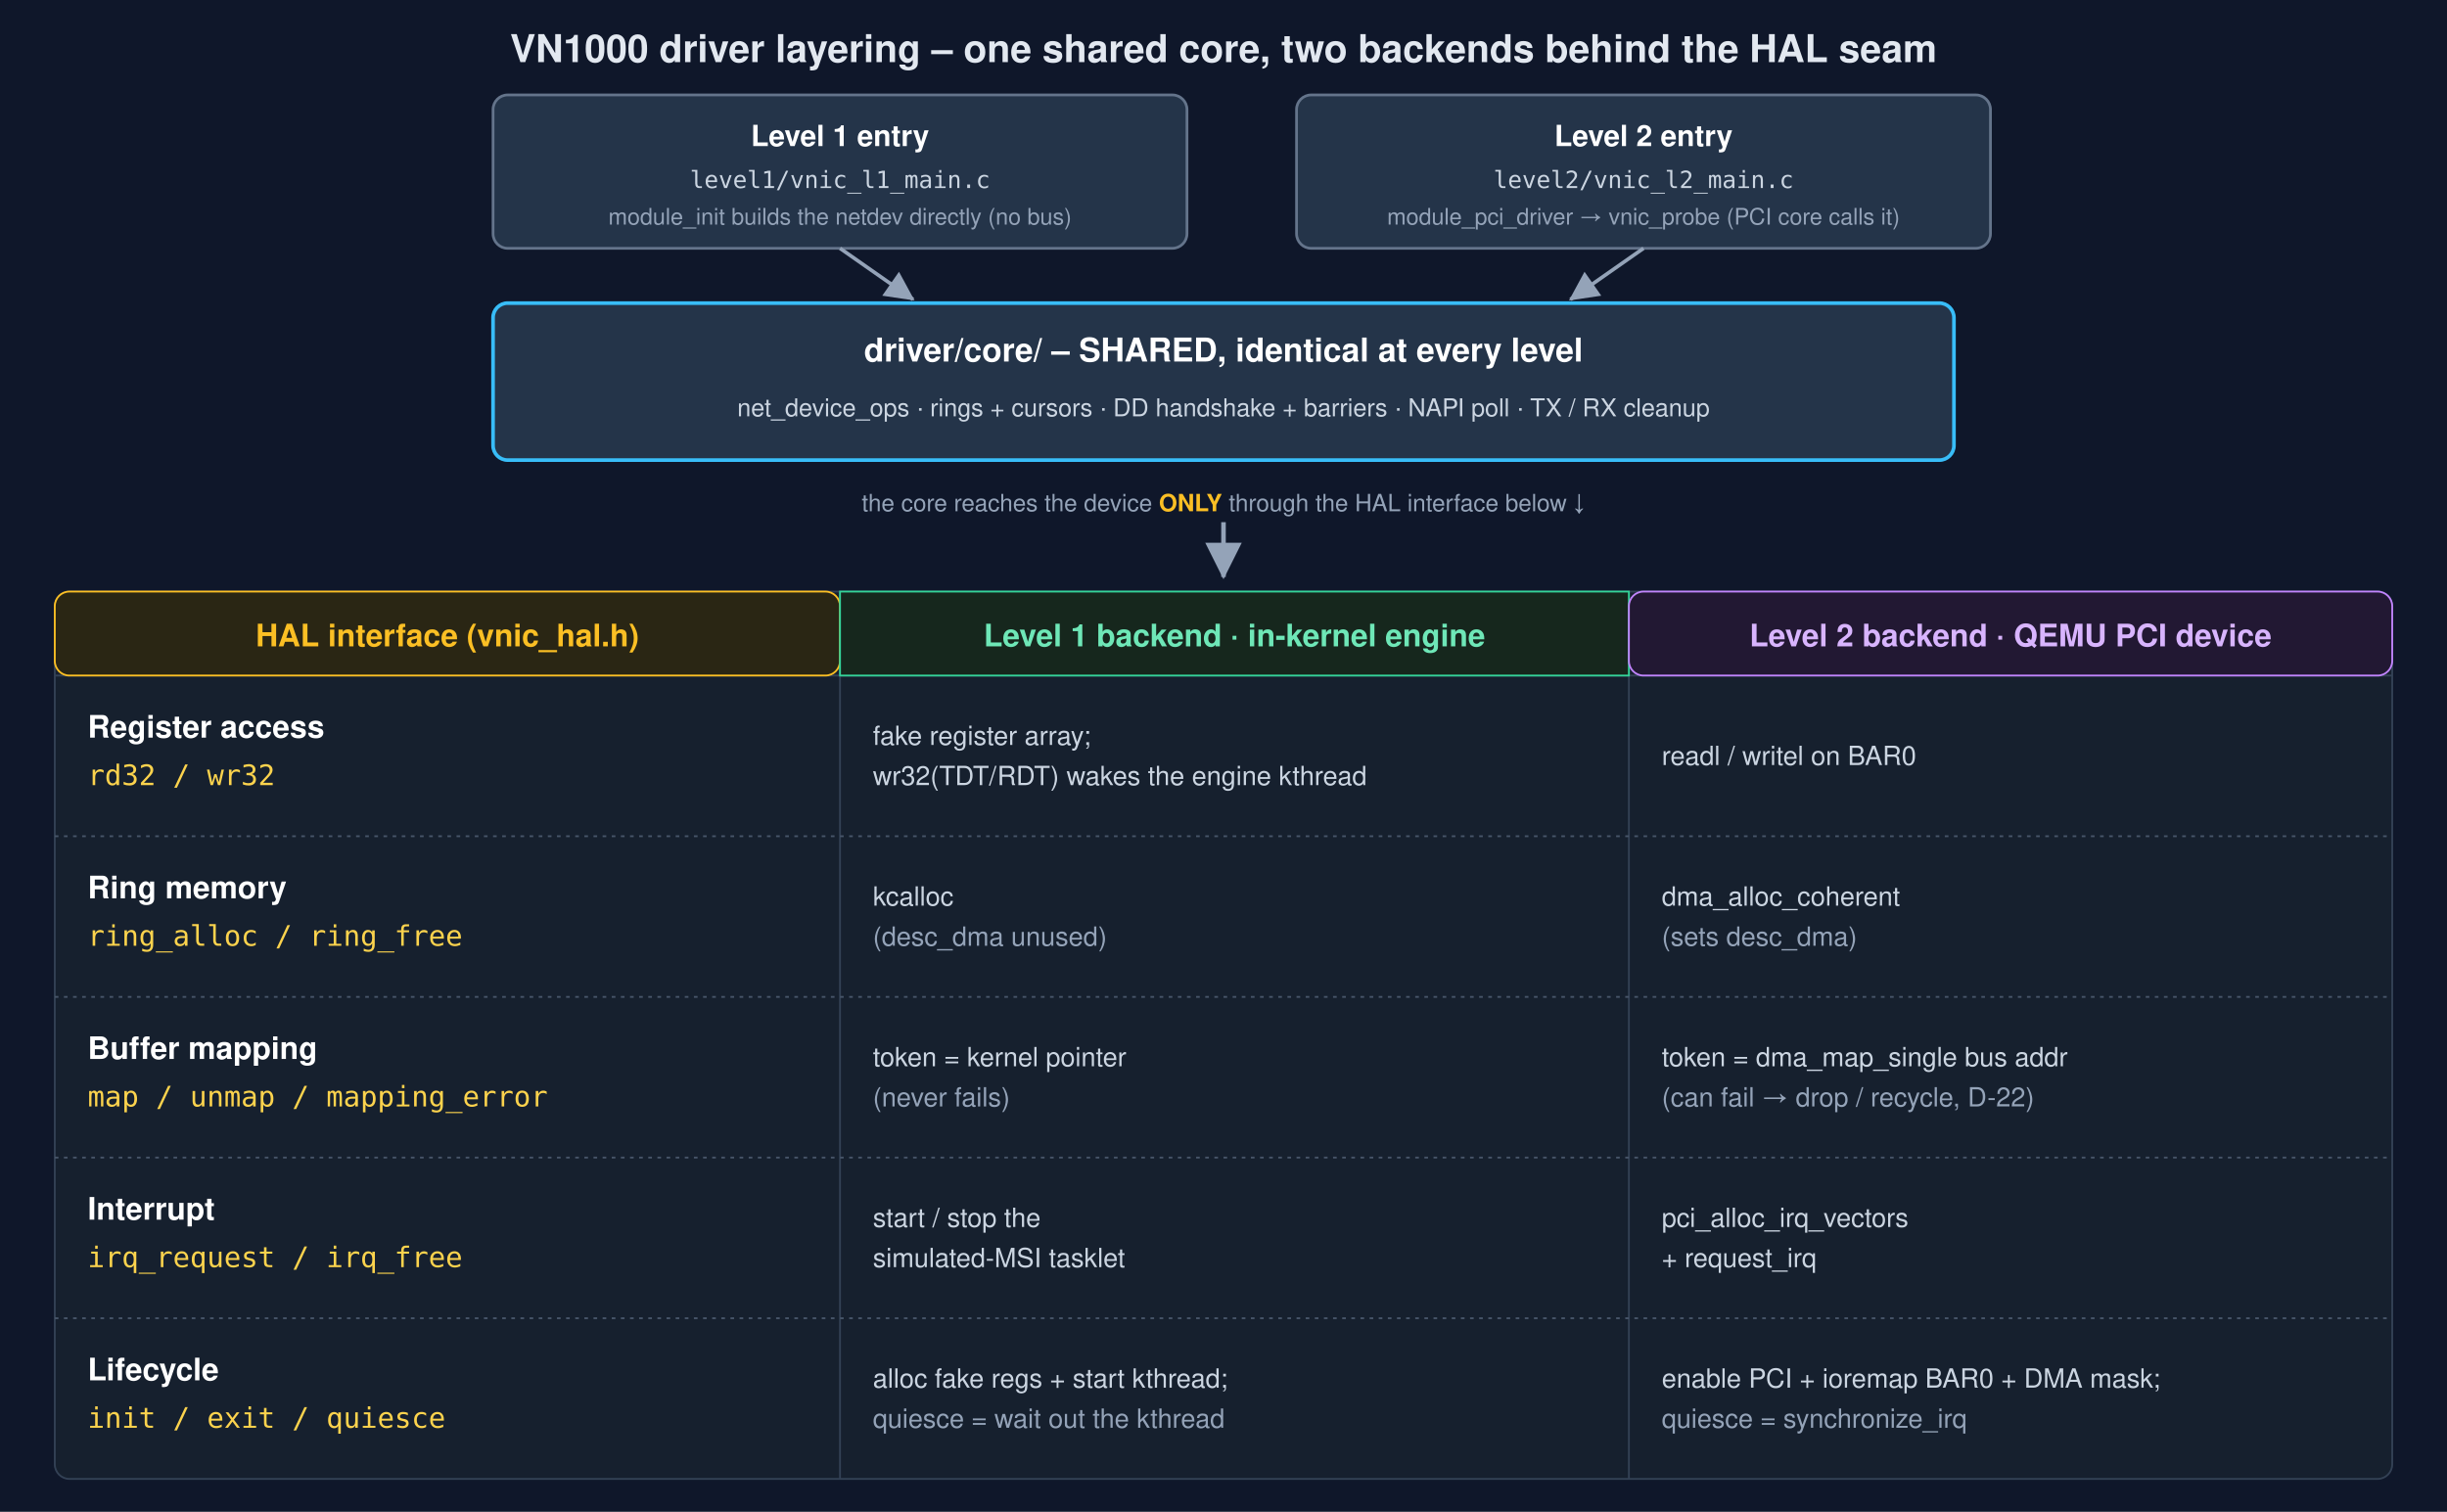
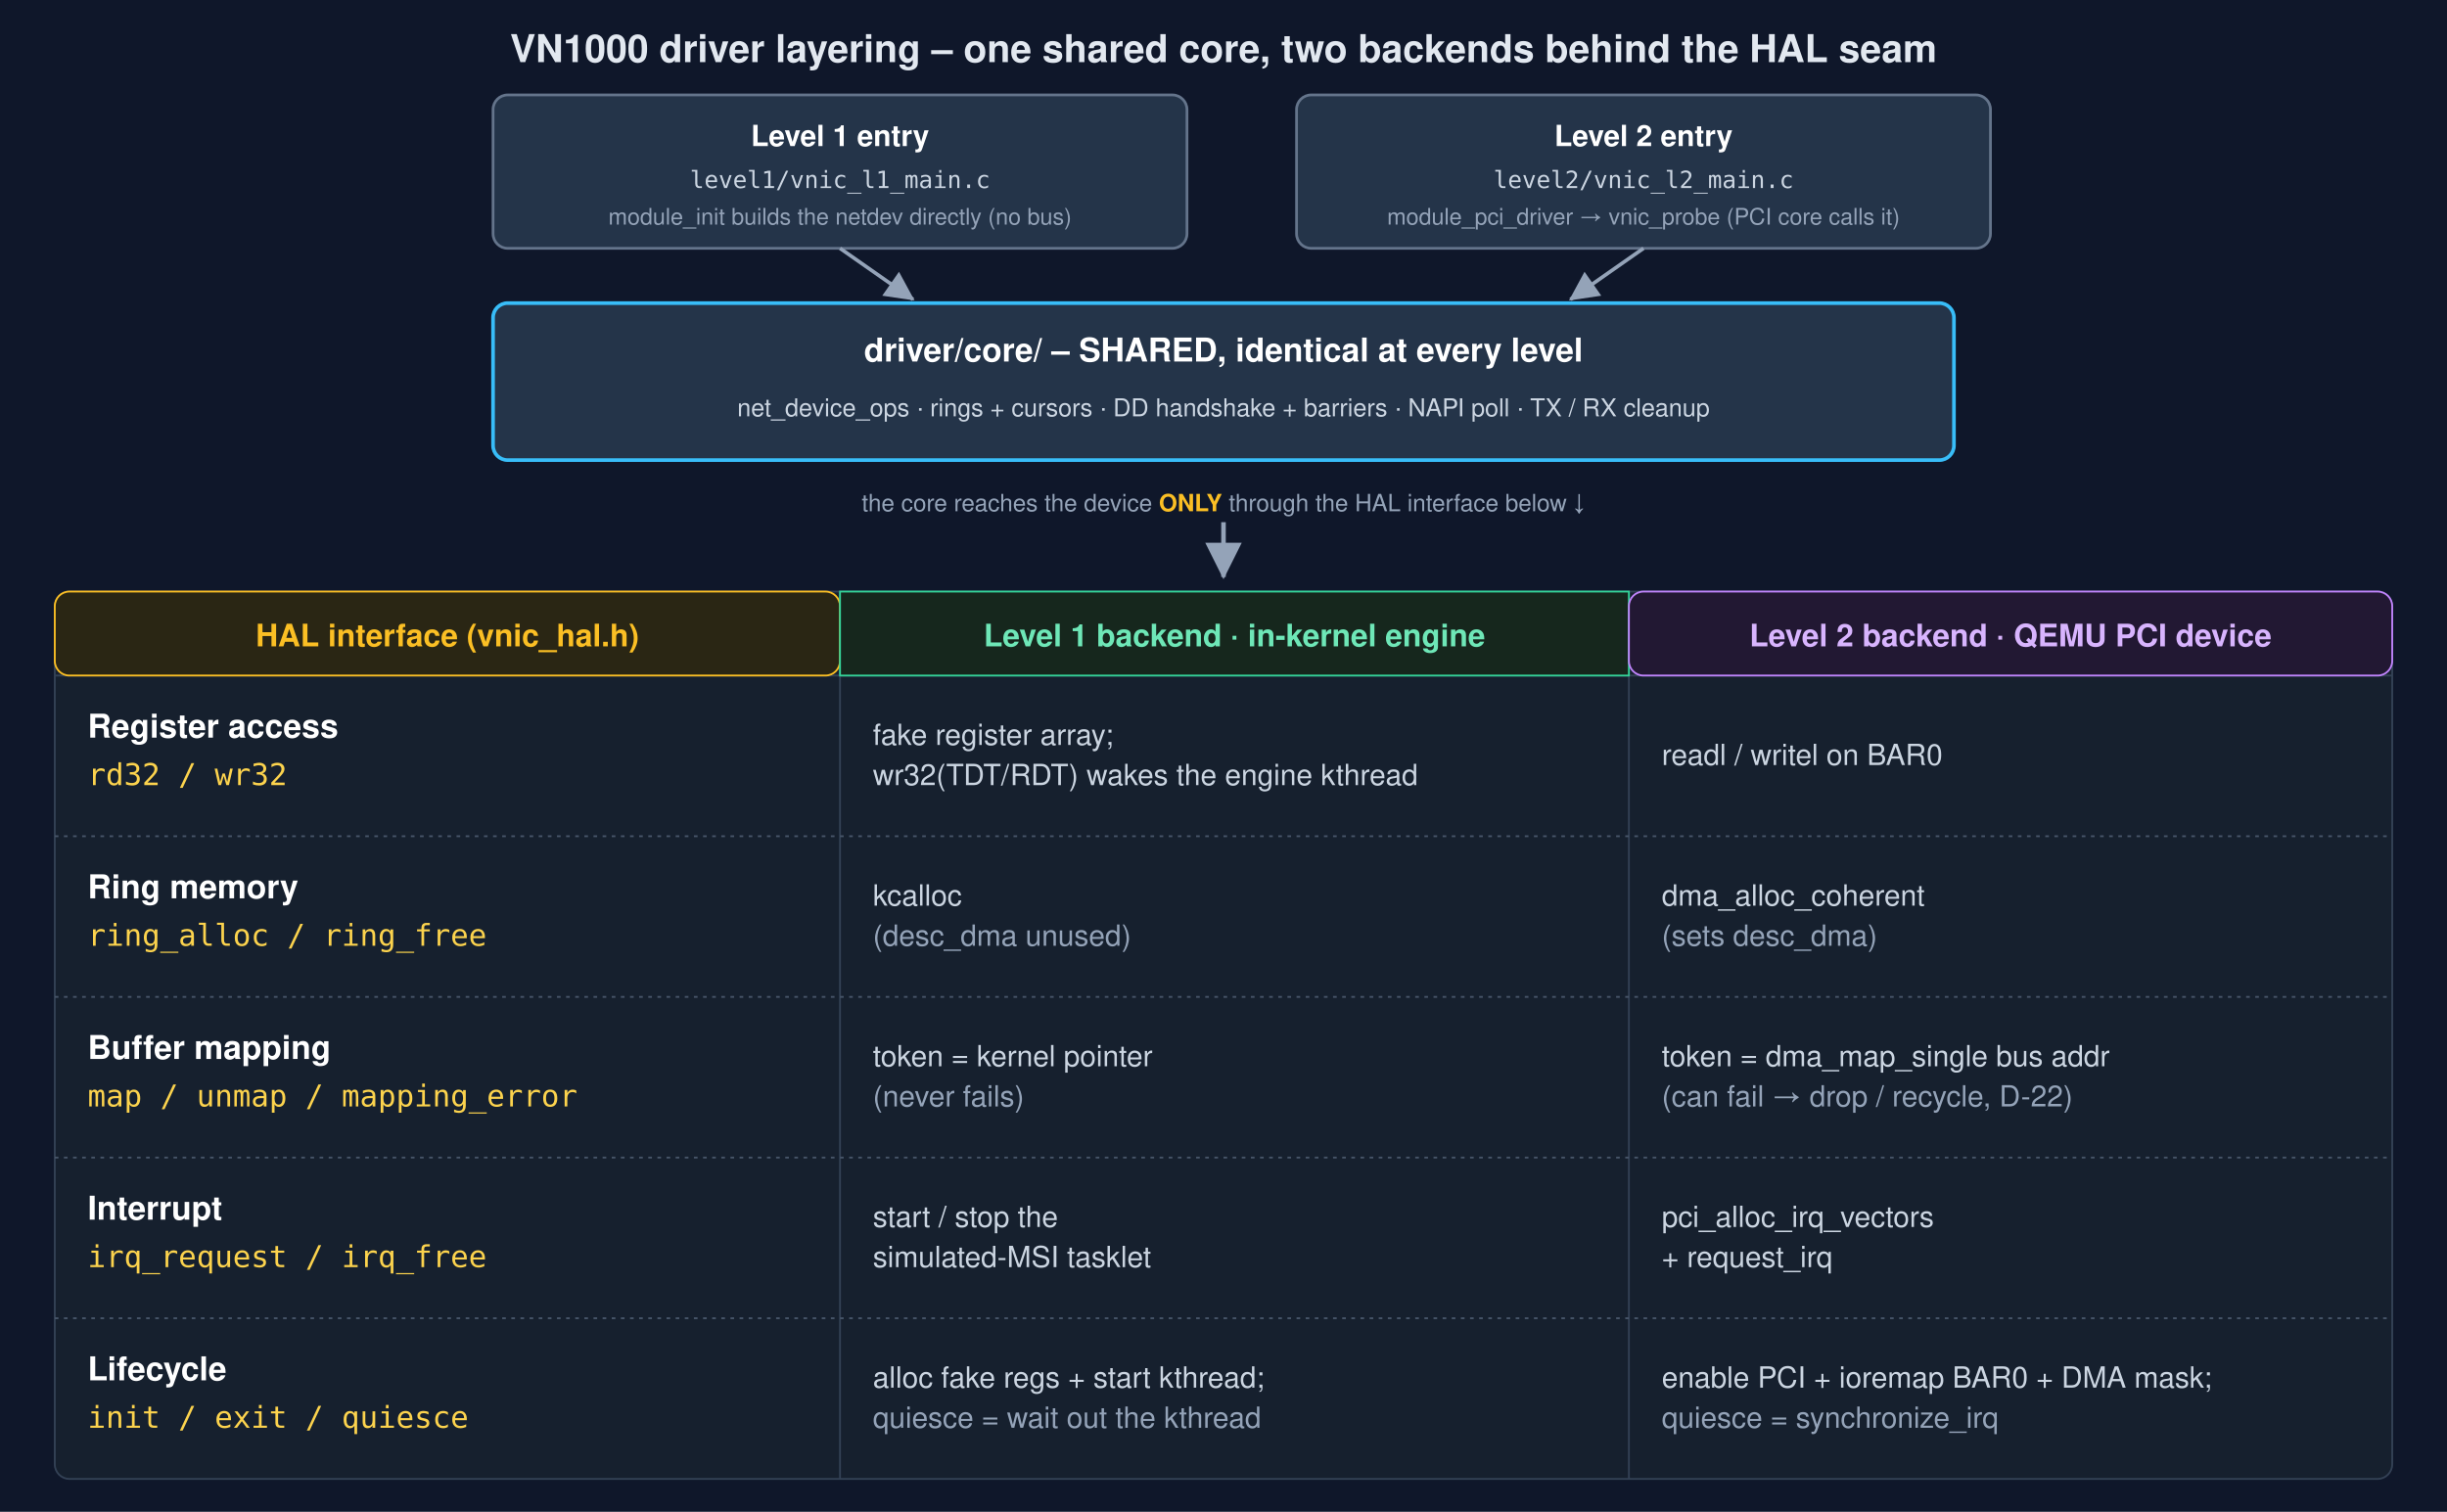
<svg xmlns="http://www.w3.org/2000/svg" viewBox="0 0 1340 828" width="1340" height="828" font-family="Segoe UI, Helvetica, Arial, sans-serif" role="img" aria-label="Two module entries feed one shared driver core; the core reaches the device only through the HAL interface; a table lists the HAL function groups and how the Level 1 and Level 2 backends implement each.">
  <defs>
    <marker id="arr" markerWidth="10" markerHeight="10" refX="7.5" refY="4" orient="auto">
      <path d="M0,0 L8,4 L0,8 z" fill="#94a3b8" />
    </marker>
  </defs>
  <rect x="0" y="0" width="1340" height="828" fill="#0f172a" />
  <text x="670" y="34" text-anchor="middle" fill="#e2e8f0" font-size="21" font-weight="700">VN1000 driver layering – one shared core, two backends behind the HAL seam</text>
  <g text-anchor="middle">
    <rect x="270" y="52" width="380" height="84" rx="8" fill="#243449" stroke="#64748b" stroke-width="1.5" />
    <text x="460" y="80" fill="#fff" font-size="16" font-weight="700">Level 1 entry</text>
    <text x="460" y="103" fill="#cbd5e1" font-size="13" font-family="monospace">level1/vnic_l1_main.c</text>
    <text x="460" y="123" fill="#94a3b8" font-size="12.5">module_init builds the netdev directly (no bus)</text>
    <rect x="710" y="52" width="380" height="84" rx="8" fill="#243449" stroke="#64748b" stroke-width="1.5" />
    <text x="900" y="80" fill="#fff" font-size="16" font-weight="700">Level 2 entry</text>
    <text x="900" y="103" fill="#cbd5e1" font-size="13" font-family="monospace">level2/vnic_l2_main.c</text>
    <text x="900" y="123" fill="#94a3b8" font-size="12.5">module_pci_driver → vnic_probe (PCI core calls it)</text>
  </g>
  <rect x="270" y="166" width="800" height="86" rx="8" fill="#243449" stroke="#38bdf8" stroke-width="2" />
  <g text-anchor="middle">
    <text x="670" y="198" fill="#fff" font-size="18" font-weight="700">driver/core/   –   SHARED, identical at every level</text>
    <text x="670" y="228" fill="#cbd5e1" font-size="13.5">net_device_ops · rings + cursors · DD handshake + barriers · NAPI poll · TX / RX cleanup</text>
  </g>
  <text x="670" y="280" text-anchor="middle" fill="#94a3b8" font-size="13">the core reaches the device <tspan fill="#fbbf24" font-weight="700">ONLY</tspan> through the HAL interface below ↓</text>
  <line x1="460" y1="136" x2="500" y2="164" stroke="#94a3b8" stroke-width="2" marker-end="url(#arr)" />
  <line x1="900" y1="136" x2="860" y2="164" stroke="#94a3b8" stroke-width="2" marker-end="url(#arr)" />
  <line x1="670" y1="286" x2="670" y2="316" stroke="#94a3b8" stroke-width="2.5" marker-end="url(#arr)" />
  <rect x="30" y="324" width="1280" height="486" rx="8" fill="#16202e" stroke="#334155" />
  <line x1="460" y1="324" x2="460" y2="810" stroke="#334155" />
  <line x1="892" y1="324" x2="892" y2="810" stroke="#334155" />
  <line x1="30" y1="370" x2="1310" y2="370" stroke="#334155" />
  <line x1="30" y1="458" x2="1310" y2="458" stroke="#475569" stroke-dasharray="2 3" />
  <line x1="30" y1="546" x2="1310" y2="546" stroke="#475569" stroke-dasharray="2 3" />
  <line x1="30" y1="634" x2="1310" y2="634" stroke="#475569" stroke-dasharray="2 3" />
  <line x1="30" y1="722" x2="1310" y2="722" stroke="#475569" stroke-dasharray="2 3" />
  <rect x="30" y="324" width="430" height="46" rx="8" fill="#2a2614" stroke="#fbbf24" />
  <rect x="460" y="324" width="432" height="46" fill="#16271d" stroke="#34d399" />
  <rect x="892" y="324" width="418" height="46" rx="8" fill="#221833" stroke="#c084fc" />
  <g text-anchor="middle" font-size="17" font-weight="700">
    <text x="245" y="354" fill="#fbbf24">HAL interface  (vnic_hal.h)</text>
    <text x="676" y="354" fill="#6ee7b7">Level 1 backend  ·  in-kernel engine</text>
    <text x="1101" y="354" fill="#d8b4fe">Level 2 backend  ·  QEMU PCI device</text>
  </g>
-   <g font-size="14.5">
-     <text x="48" y="404" fill="#fff" font-weight="700" font-size="17">Register access</text>
-     <text x="48" y="430" fill="#fcd34d" font-family="monospace" font-size="15.5">rd32 / wr32</text>
+   <g font-size="16">
+     <text x="48" y="404" fill="#fff" font-weight="700" font-size="18">Register access</text>
+     <text x="48" y="430" fill="#fcd34d" font-family="monospace" font-size="16.5">rd32 / wr32</text>
    <text x="478" y="408" fill="#cbd5e1">fake register array;</text>
    <text x="478" y="430" fill="#cbd5e1">wr32(TDT/RDT) wakes the engine kthread</text>
    <text x="910" y="419" fill="#cbd5e1">readl / writel on BAR0</text>
  </g>
-   <g font-size="14.5">
-     <text x="48" y="492" fill="#fff" font-weight="700" font-size="17">Ring memory</text>
-     <text x="48" y="518" fill="#fcd34d" font-family="monospace" font-size="15.5">ring_alloc / ring_free</text>
+   <g font-size="16">
+     <text x="48" y="492" fill="#fff" font-weight="700" font-size="18">Ring memory</text>
+     <text x="48" y="518" fill="#fcd34d" font-family="monospace" font-size="16.5">ring_alloc / ring_free</text>
    <text x="478" y="496" fill="#cbd5e1">kcalloc</text>
    <text x="478" y="518" fill="#94a3b8">(desc_dma unused)</text>
    <text x="910" y="496" fill="#cbd5e1">dma_alloc_coherent</text>
    <text x="910" y="518" fill="#94a3b8">(sets desc_dma)</text>
  </g>
-   <g font-size="14.5">
-     <text x="48" y="580" fill="#fff" font-weight="700" font-size="17">Buffer mapping</text>
-     <text x="48" y="606" fill="#fcd34d" font-family="monospace" font-size="15.5">map / unmap / mapping_error</text>
+   <g font-size="16">
+     <text x="48" y="580" fill="#fff" font-weight="700" font-size="18">Buffer mapping</text>
+     <text x="48" y="606" fill="#fcd34d" font-family="monospace" font-size="16.5">map / unmap / mapping_error</text>
    <text x="478" y="584" fill="#cbd5e1">token = kernel pointer</text>
    <text x="478" y="606" fill="#94a3b8">(never fails)</text>
    <text x="910" y="584" fill="#cbd5e1">token = dma_map_single bus addr</text>
    <text x="910" y="606" fill="#94a3b8">(can fail → drop / recycle, D-22)</text>
  </g>
-   <g font-size="14.5">
-     <text x="48" y="668" fill="#fff" font-weight="700" font-size="17">Interrupt</text>
-     <text x="48" y="694" fill="#fcd34d" font-family="monospace" font-size="15.5">irq_request / irq_free</text>
+   <g font-size="16">
+     <text x="48" y="668" fill="#fff" font-weight="700" font-size="18">Interrupt</text>
+     <text x="48" y="694" fill="#fcd34d" font-family="monospace" font-size="16.5">irq_request / irq_free</text>
    <text x="478" y="672" fill="#cbd5e1">start / stop the</text>
    <text x="478" y="694" fill="#cbd5e1">simulated-MSI tasklet</text>
    <text x="910" y="672" fill="#cbd5e1">pci_alloc_irq_vectors</text>
    <text x="910" y="694" fill="#cbd5e1">+ request_irq</text>
  </g>
-   <g font-size="14.5">
-     <text x="48" y="756" fill="#fff" font-weight="700" font-size="17">Lifecycle</text>
-     <text x="48" y="782" fill="#fcd34d" font-family="monospace" font-size="15.5">init / exit / quiesce</text>
+   <g font-size="16">
+     <text x="48" y="756" fill="#fff" font-weight="700" font-size="18">Lifecycle</text>
+     <text x="48" y="782" fill="#fcd34d" font-family="monospace" font-size="16.5">init / exit / quiesce</text>
    <text x="478" y="760" fill="#cbd5e1">alloc fake regs + start kthread;</text>
    <text x="478" y="782" fill="#94a3b8">quiesce = wait out the kthread</text>
    <text x="910" y="760" fill="#cbd5e1">enable PCI + ioremap BAR0 + DMA mask;</text>
    <text x="910" y="782" fill="#94a3b8">quiesce = synchronize_irq</text>
  </g>
</svg>
